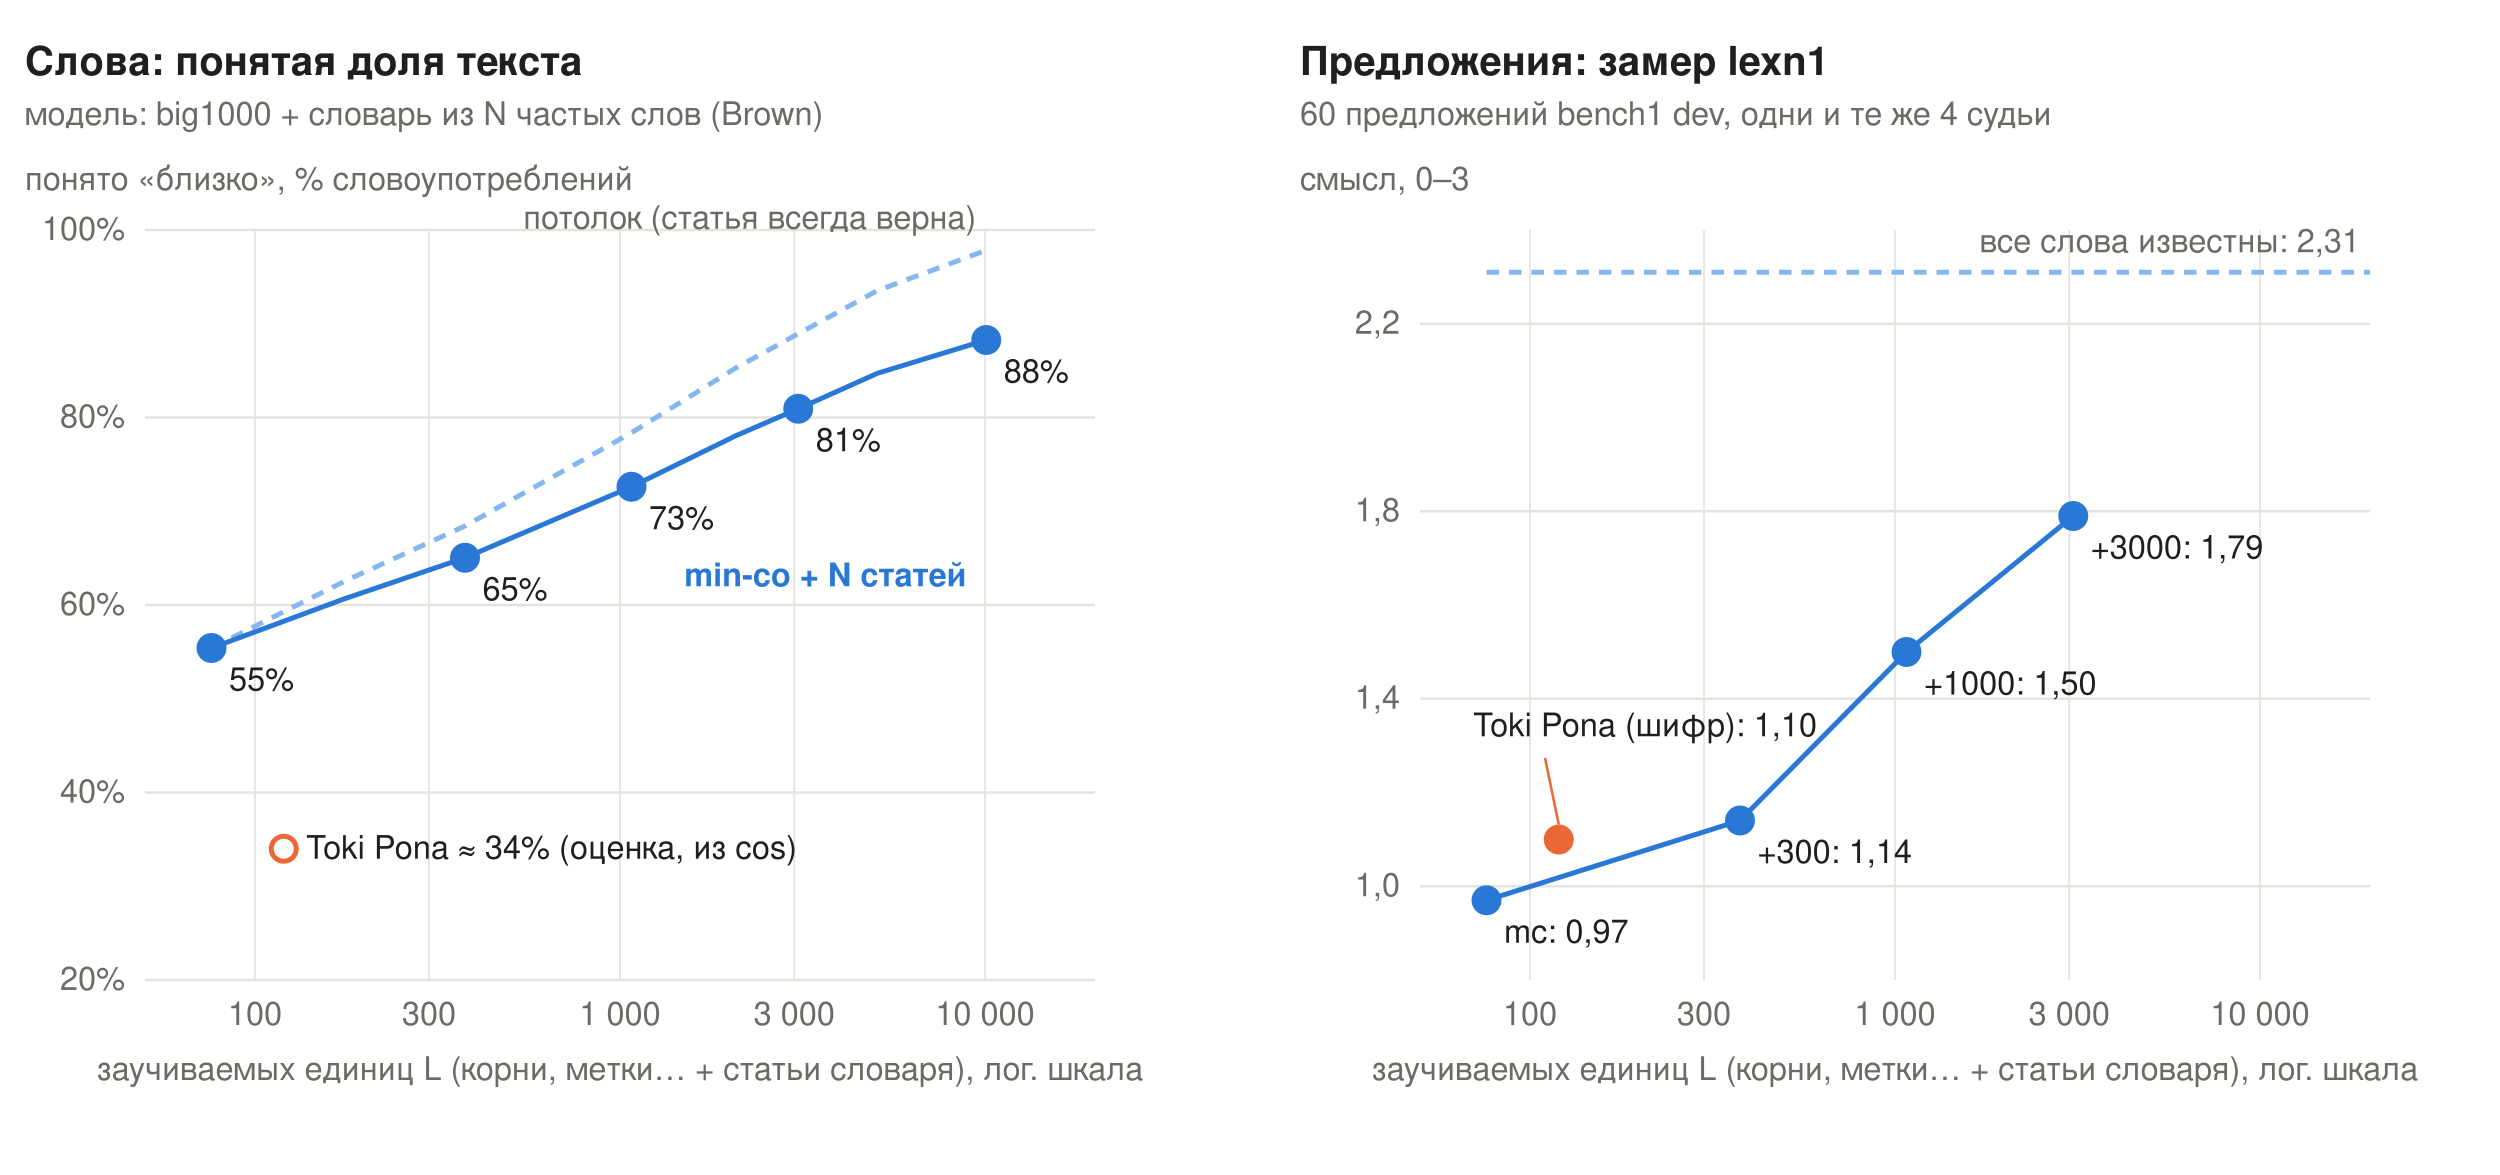
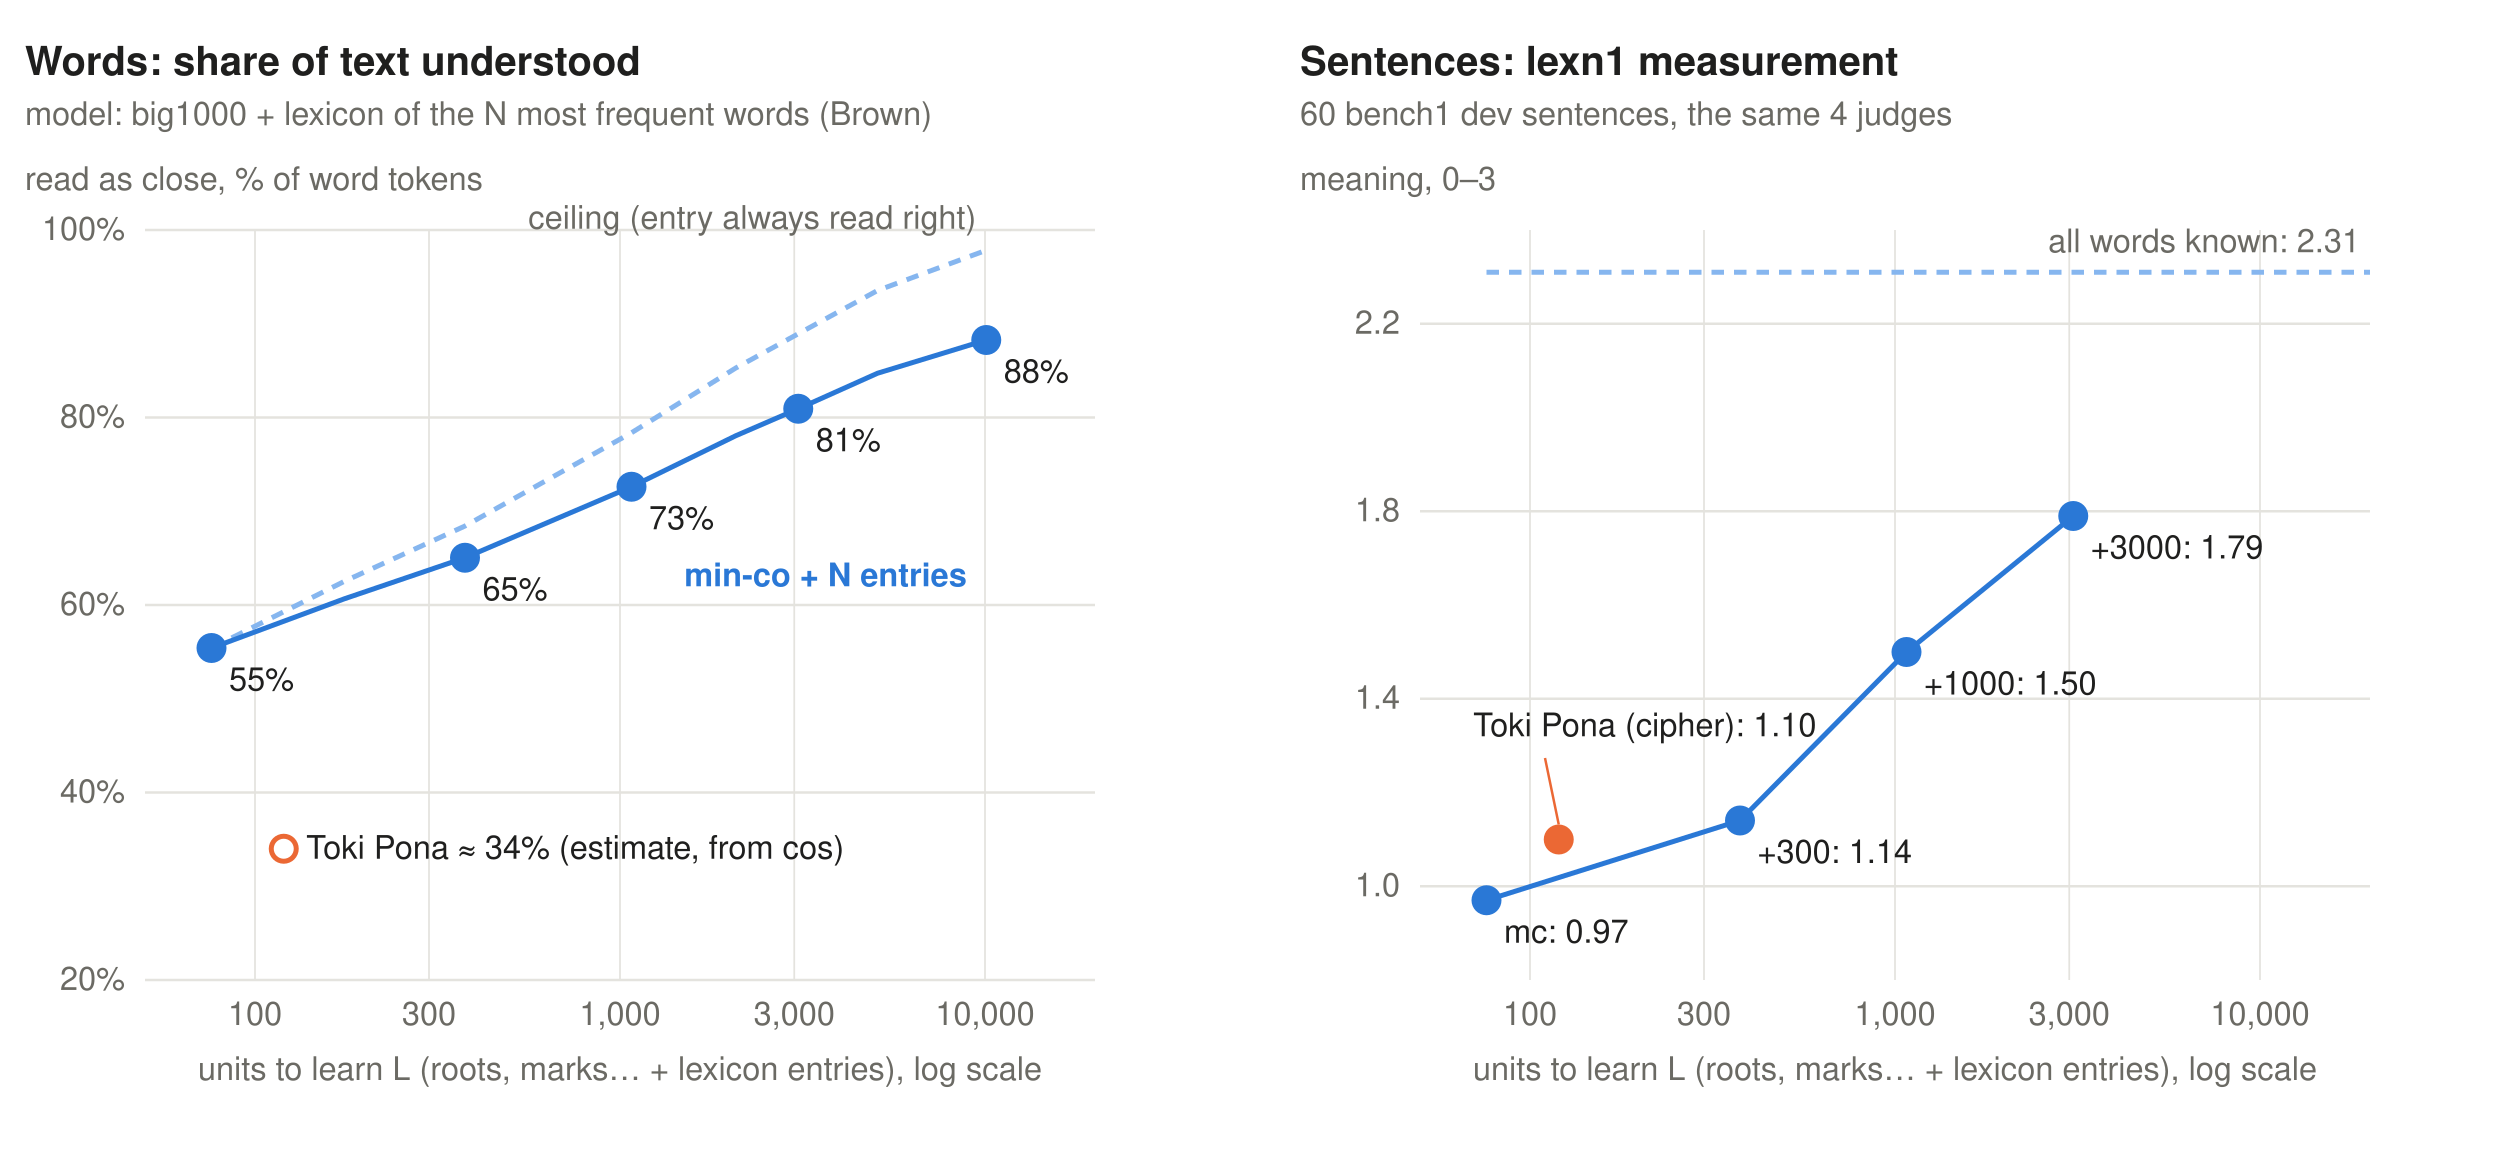
<svg xmlns="http://www.w3.org/2000/svg" width="1000" height="470" viewBox="0 0 1000 470" font-family="Helvetica, Arial, sans-serif" font-size="13">
  <rect width="1000" height="470" fill="#ffffff" />
-   <text x="10.0" y="30.0" fill="#1f1f1e" text-anchor="start" font-size="16" font-weight="bold">Слова: понятая доля текста</text>
-   <text x="10.0" y="50.0" fill="#6b6a64" text-anchor="start" font-size="13" font-weight="normal">модель: big1000 + словарь из N частых слов (Brown)</text>
+   <text x="10.0" y="30.0" fill="#1f1f1e" text-anchor="start" font-size="16" font-weight="bold">Words: share of text understood</text>
+   <text x="10.0" y="50.0" fill="#6b6a64" text-anchor="start" font-size="13" font-weight="normal">model: big1000 + lexicon of the N most frequent words (Brown)</text>
  <line x1="58" x2="438" y1="392.0" y2="392.0" stroke="#e4e3de" />
  <text x="50.0" y="396.0" fill="#6b6a64" text-anchor="end" font-size="13" font-weight="normal">20%</text>
  <line x1="58" x2="438" y1="317.0" y2="317.0" stroke="#e4e3de" />
  <text x="50.0" y="321.0" fill="#6b6a64" text-anchor="end" font-size="13" font-weight="normal">40%</text>
  <line x1="58" x2="438" y1="242.0" y2="242.0" stroke="#e4e3de" />
  <text x="50.0" y="246.0" fill="#6b6a64" text-anchor="end" font-size="13" font-weight="normal">60%</text>
  <line x1="58" x2="438" y1="167.0" y2="167.0" stroke="#e4e3de" />
  <text x="50.0" y="171.0" fill="#6b6a64" text-anchor="end" font-size="13" font-weight="normal">80%</text>
  <line x1="58" x2="438" y1="92.0" y2="92.0" stroke="#e4e3de" />
  <text x="50.0" y="96.0" fill="#6b6a64" text-anchor="end" font-size="13" font-weight="normal">100%</text>
  <line x1="102.0" x2="102.0" y1="92" y2="392" stroke="#e4e3de" stroke-width="0.7" />
  <text x="102.0" y="410.0" fill="#6b6a64" text-anchor="middle" font-size="13" font-weight="normal">100</text>
  <line x1="171.6" x2="171.6" y1="92" y2="392" stroke="#e4e3de" stroke-width="0.7" />
  <text x="171.6" y="410.0" fill="#6b6a64" text-anchor="middle" font-size="13" font-weight="normal">300</text>
  <line x1="248.0" x2="248.0" y1="92" y2="392" stroke="#e4e3de" stroke-width="0.7" />
-   <text x="248.0" y="410.0" fill="#6b6a64" text-anchor="middle" font-size="13" font-weight="normal">1 000</text>
+   <text x="248.0" y="410.0" fill="#6b6a64" text-anchor="middle" font-size="13" font-weight="normal">1,000</text>
  <line x1="317.7" x2="317.7" y1="92" y2="392" stroke="#e4e3de" stroke-width="0.7" />
-   <text x="317.7" y="410.0" fill="#6b6a64" text-anchor="middle" font-size="13" font-weight="normal">3 000</text>
+   <text x="317.7" y="410.0" fill="#6b6a64" text-anchor="middle" font-size="13" font-weight="normal">3,000</text>
  <line x1="394.0" x2="394.0" y1="92" y2="392" stroke="#e4e3de" stroke-width="0.7" />
-   <text x="394.0" y="410.0" fill="#6b6a64" text-anchor="middle" font-size="13" font-weight="normal">10 000</text>
-   <text x="248.0" y="432.0" fill="#6b6a64" text-anchor="middle" font-size="13" font-weight="normal">заучиваемых единиц L (корни, метки… + статьи словаря), лог. шкала</text>
-   <text x="10.0" y="76.0" fill="#6b6a64" text-anchor="start" font-size="13" font-weight="normal">понято «близко», % словоупотреблений</text>
+   <text x="394.0" y="410.0" fill="#6b6a64" text-anchor="middle" font-size="13" font-weight="normal">10,000</text>
+   <text x="248.0" y="432.0" fill="#6b6a64" text-anchor="middle" font-size="13" font-weight="normal">units to learn L (roots, marks… + lexicon entries), log scale</text>
+   <text x="10.0" y="76.0" fill="#6b6a64" text-anchor="start" font-size="13" font-weight="normal">read as close, % of word tokens</text>
  <polyline points="84.6,259.2 137.8,232.5 186.0,210.4 252.6,173.1 294.3,147.2 319.3,133.5 351.0,116.2 394.5,100.1" fill="none" stroke="#86b6ef" stroke-width="2" stroke-dasharray="5 4" />
  <polyline points="84.6,259.2 137.8,239.5 186.0,223.1 252.6,194.7 294.3,174.3 319.3,163.5 351.0,149.3 394.5,136.0" fill="none" stroke="#2a78d6" stroke-width="2" />
  <circle cx="84.6" cy="259.2" r="5" fill="#2a78d6" stroke="#2a78d6" stroke-width="2" />
  <text x="91.6" y="276.2" fill="#1f1f1e" text-anchor="start" font-size="13" font-weight="normal">55%</text>
  <circle cx="186.0" cy="223.1" r="5" fill="#2a78d6" stroke="#2a78d6" stroke-width="2" />
  <text x="193.0" y="240.1" fill="#1f1f1e" text-anchor="start" font-size="13" font-weight="normal">65%</text>
  <circle cx="252.6" cy="194.7" r="5" fill="#2a78d6" stroke="#2a78d6" stroke-width="2" />
  <text x="259.6" y="211.7" fill="#1f1f1e" text-anchor="start" font-size="13" font-weight="normal">73%</text>
  <circle cx="319.3" cy="163.5" r="5" fill="#2a78d6" stroke="#2a78d6" stroke-width="2" />
  <text x="326.3" y="180.5" fill="#1f1f1e" text-anchor="start" font-size="13" font-weight="normal">81%</text>
  <circle cx="394.5" cy="136.0" r="5" fill="#2a78d6" stroke="#2a78d6" stroke-width="2" />
  <text x="401.5" y="153.0" fill="#1f1f1e" text-anchor="start" font-size="13" font-weight="normal">88%</text>
-   <text x="390.5" y="91.5" fill="#6b6a64" text-anchor="end" font-size="13" font-weight="normal">потолок (статья всегда верна)</text>
-   <text x="273.7" y="234.5" fill="#2a78d6" text-anchor="start" font-size="13" font-weight="bold">min-co + N статей</text>
+   <text x="390.5" y="91.5" fill="#6b6a64" text-anchor="end" font-size="13" font-weight="normal">ceiling (entry always read right)</text>
+   <text x="273.7" y="234.5" fill="#2a78d6" text-anchor="start" font-size="13" font-weight="bold">min-co + N entries</text>
  <circle cx="113.5" cy="339.5" r="5" fill="#fff" stroke="#eb6834" stroke-width="2" />
-   <text x="122.5" y="343.5" fill="#1f1f1e" text-anchor="start" font-size="13" font-weight="normal">Toki Pona ≈ 34% (оценка, из cos)</text>
-   <text x="520.0" y="30.0" fill="#1f1f1e" text-anchor="start" font-size="16" font-weight="bold">Предложения: замер lexn1</text>
-   <text x="520.0" y="50.0" fill="#6b6a64" text-anchor="start" font-size="13" font-weight="normal">60 предложений bench1 dev, одни и те же 4 судьи</text>
+   <text x="122.5" y="343.5" fill="#1f1f1e" text-anchor="start" font-size="13" font-weight="normal">Toki Pona ≈ 34% (estimate, from cos)</text>
+   <text x="520.0" y="30.0" fill="#1f1f1e" text-anchor="start" font-size="16" font-weight="bold">Sentences: lexn1 measurement</text>
+   <text x="520.0" y="50.0" fill="#6b6a64" text-anchor="start" font-size="13" font-weight="normal">60 bench1 dev sentences, the same 4 judges</text>
  <line x1="568" x2="948" y1="354.5" y2="354.5" stroke="#e4e3de" />
-   <text x="560.0" y="358.5" fill="#6b6a64" text-anchor="end" font-size="13" font-weight="normal">1,0</text>
+   <text x="560.0" y="358.5" fill="#6b6a64" text-anchor="end" font-size="13" font-weight="normal">1.0</text>
  <line x1="568" x2="948" y1="279.5" y2="279.5" stroke="#e4e3de" />
-   <text x="560.0" y="283.5" fill="#6b6a64" text-anchor="end" font-size="13" font-weight="normal">1,4</text>
+   <text x="560.0" y="283.5" fill="#6b6a64" text-anchor="end" font-size="13" font-weight="normal">1.4</text>
  <line x1="568" x2="948" y1="204.5" y2="204.5" stroke="#e4e3de" />
-   <text x="560.0" y="208.5" fill="#6b6a64" text-anchor="end" font-size="13" font-weight="normal">1,8</text>
+   <text x="560.0" y="208.5" fill="#6b6a64" text-anchor="end" font-size="13" font-weight="normal">1.8</text>
  <line x1="568" x2="948" y1="129.5" y2="129.5" stroke="#e4e3de" />
-   <text x="560.0" y="133.5" fill="#6b6a64" text-anchor="end" font-size="13" font-weight="normal">2,2</text>
+   <text x="560.0" y="133.5" fill="#6b6a64" text-anchor="end" font-size="13" font-weight="normal">2.2</text>
  <line x1="612.0" x2="612.0" y1="92" y2="392" stroke="#e4e3de" stroke-width="0.7" />
  <text x="612.0" y="410.0" fill="#6b6a64" text-anchor="middle" font-size="13" font-weight="normal">100</text>
  <line x1="681.6" x2="681.6" y1="92" y2="392" stroke="#e4e3de" stroke-width="0.7" />
  <text x="681.6" y="410.0" fill="#6b6a64" text-anchor="middle" font-size="13" font-weight="normal">300</text>
  <line x1="758.0" x2="758.0" y1="92" y2="392" stroke="#e4e3de" stroke-width="0.7" />
-   <text x="758.0" y="410.0" fill="#6b6a64" text-anchor="middle" font-size="13" font-weight="normal">1 000</text>
+   <text x="758.0" y="410.0" fill="#6b6a64" text-anchor="middle" font-size="13" font-weight="normal">1,000</text>
  <line x1="827.7" x2="827.7" y1="92" y2="392" stroke="#e4e3de" stroke-width="0.7" />
-   <text x="827.7" y="410.0" fill="#6b6a64" text-anchor="middle" font-size="13" font-weight="normal">3 000</text>
+   <text x="827.7" y="410.0" fill="#6b6a64" text-anchor="middle" font-size="13" font-weight="normal">3,000</text>
  <line x1="904.0" x2="904.0" y1="92" y2="392" stroke="#e4e3de" stroke-width="0.7" />
-   <text x="904.0" y="410.0" fill="#6b6a64" text-anchor="middle" font-size="13" font-weight="normal">10 000</text>
-   <text x="758.0" y="432.0" fill="#6b6a64" text-anchor="middle" font-size="13" font-weight="normal">заучиваемых единиц L (корни, метки… + статьи словаря), лог. шкала</text>
-   <text x="520.0" y="76.0" fill="#6b6a64" text-anchor="start" font-size="13" font-weight="normal">смысл, 0–3</text>
+   <text x="904.0" y="410.0" fill="#6b6a64" text-anchor="middle" font-size="13" font-weight="normal">10,000</text>
+   <text x="758.0" y="432.0" fill="#6b6a64" text-anchor="middle" font-size="13" font-weight="normal">units to learn L (roots, marks… + lexicon entries), log scale</text>
+   <text x="520.0" y="76.0" fill="#6b6a64" text-anchor="start" font-size="13" font-weight="normal">meaning, 0–3</text>
  <polyline points="594.6,360.1 696.0,328.2 762.6,260.8 829.3,206.4" fill="none" stroke="#2a78d6" stroke-width="2" />
  <circle cx="594.6" cy="360.1" r="5" fill="#2a78d6" stroke="#2a78d6" stroke-width="2" />
-   <text x="601.6" y="377.1" fill="#1f1f1e" text-anchor="start" font-size="13" font-weight="normal">mc: 0,97</text>
+   <text x="601.6" y="377.1" fill="#1f1f1e" text-anchor="start" font-size="13" font-weight="normal">mc: 0.97</text>
  <circle cx="696.0" cy="328.2" r="5" fill="#2a78d6" stroke="#2a78d6" stroke-width="2" />
-   <text x="703.0" y="345.2" fill="#1f1f1e" text-anchor="start" font-size="13" font-weight="normal">+300: 1,14</text>
+   <text x="703.0" y="345.2" fill="#1f1f1e" text-anchor="start" font-size="13" font-weight="normal">+300: 1.14</text>
  <circle cx="762.6" cy="260.8" r="5" fill="#2a78d6" stroke="#2a78d6" stroke-width="2" />
-   <text x="769.6" y="277.8" fill="#1f1f1e" text-anchor="start" font-size="13" font-weight="normal">+1000: 1,50</text>
+   <text x="769.6" y="277.8" fill="#1f1f1e" text-anchor="start" font-size="13" font-weight="normal">+1000: 1.50</text>
  <circle cx="829.3" cy="206.4" r="5" fill="#2a78d6" stroke="#2a78d6" stroke-width="2" />
-   <text x="836.3" y="223.4" fill="#1f1f1e" text-anchor="start" font-size="13" font-weight="normal">+3000: 1,79</text>
+   <text x="836.3" y="223.4" fill="#1f1f1e" text-anchor="start" font-size="13" font-weight="normal">+3000: 1.79</text>
  <line x1="594.6" x2="948.0" y1="108.9" y2="108.9" stroke="#86b6ef" stroke-width="2" stroke-dasharray="5 4" />
-   <text x="944.0" y="100.9" fill="#6b6a64" text-anchor="end" font-size="13" font-weight="normal">все слова известны: 2,31</text>
+   <text x="944.0" y="100.9" fill="#6b6a64" text-anchor="end" font-size="13" font-weight="normal">all words known: 2.31</text>
  <circle cx="623.5" cy="335.8" r="5" fill="#eb6834" stroke="#eb6834" stroke-width="2" />
-   <text x="589.3" y="294.5" fill="#1f1f1e" text-anchor="start" font-size="13" font-weight="normal">Toki Pona (шифр): 1,10</text>
+   <text x="589.3" y="294.5" fill="#1f1f1e" text-anchor="start" font-size="13" font-weight="normal">Toki Pona (cipher): 1.10</text>
  <line x1="623.5" y1="329.8" x2="618.0" y2="303.2" stroke="#eb6834" />
</svg>
